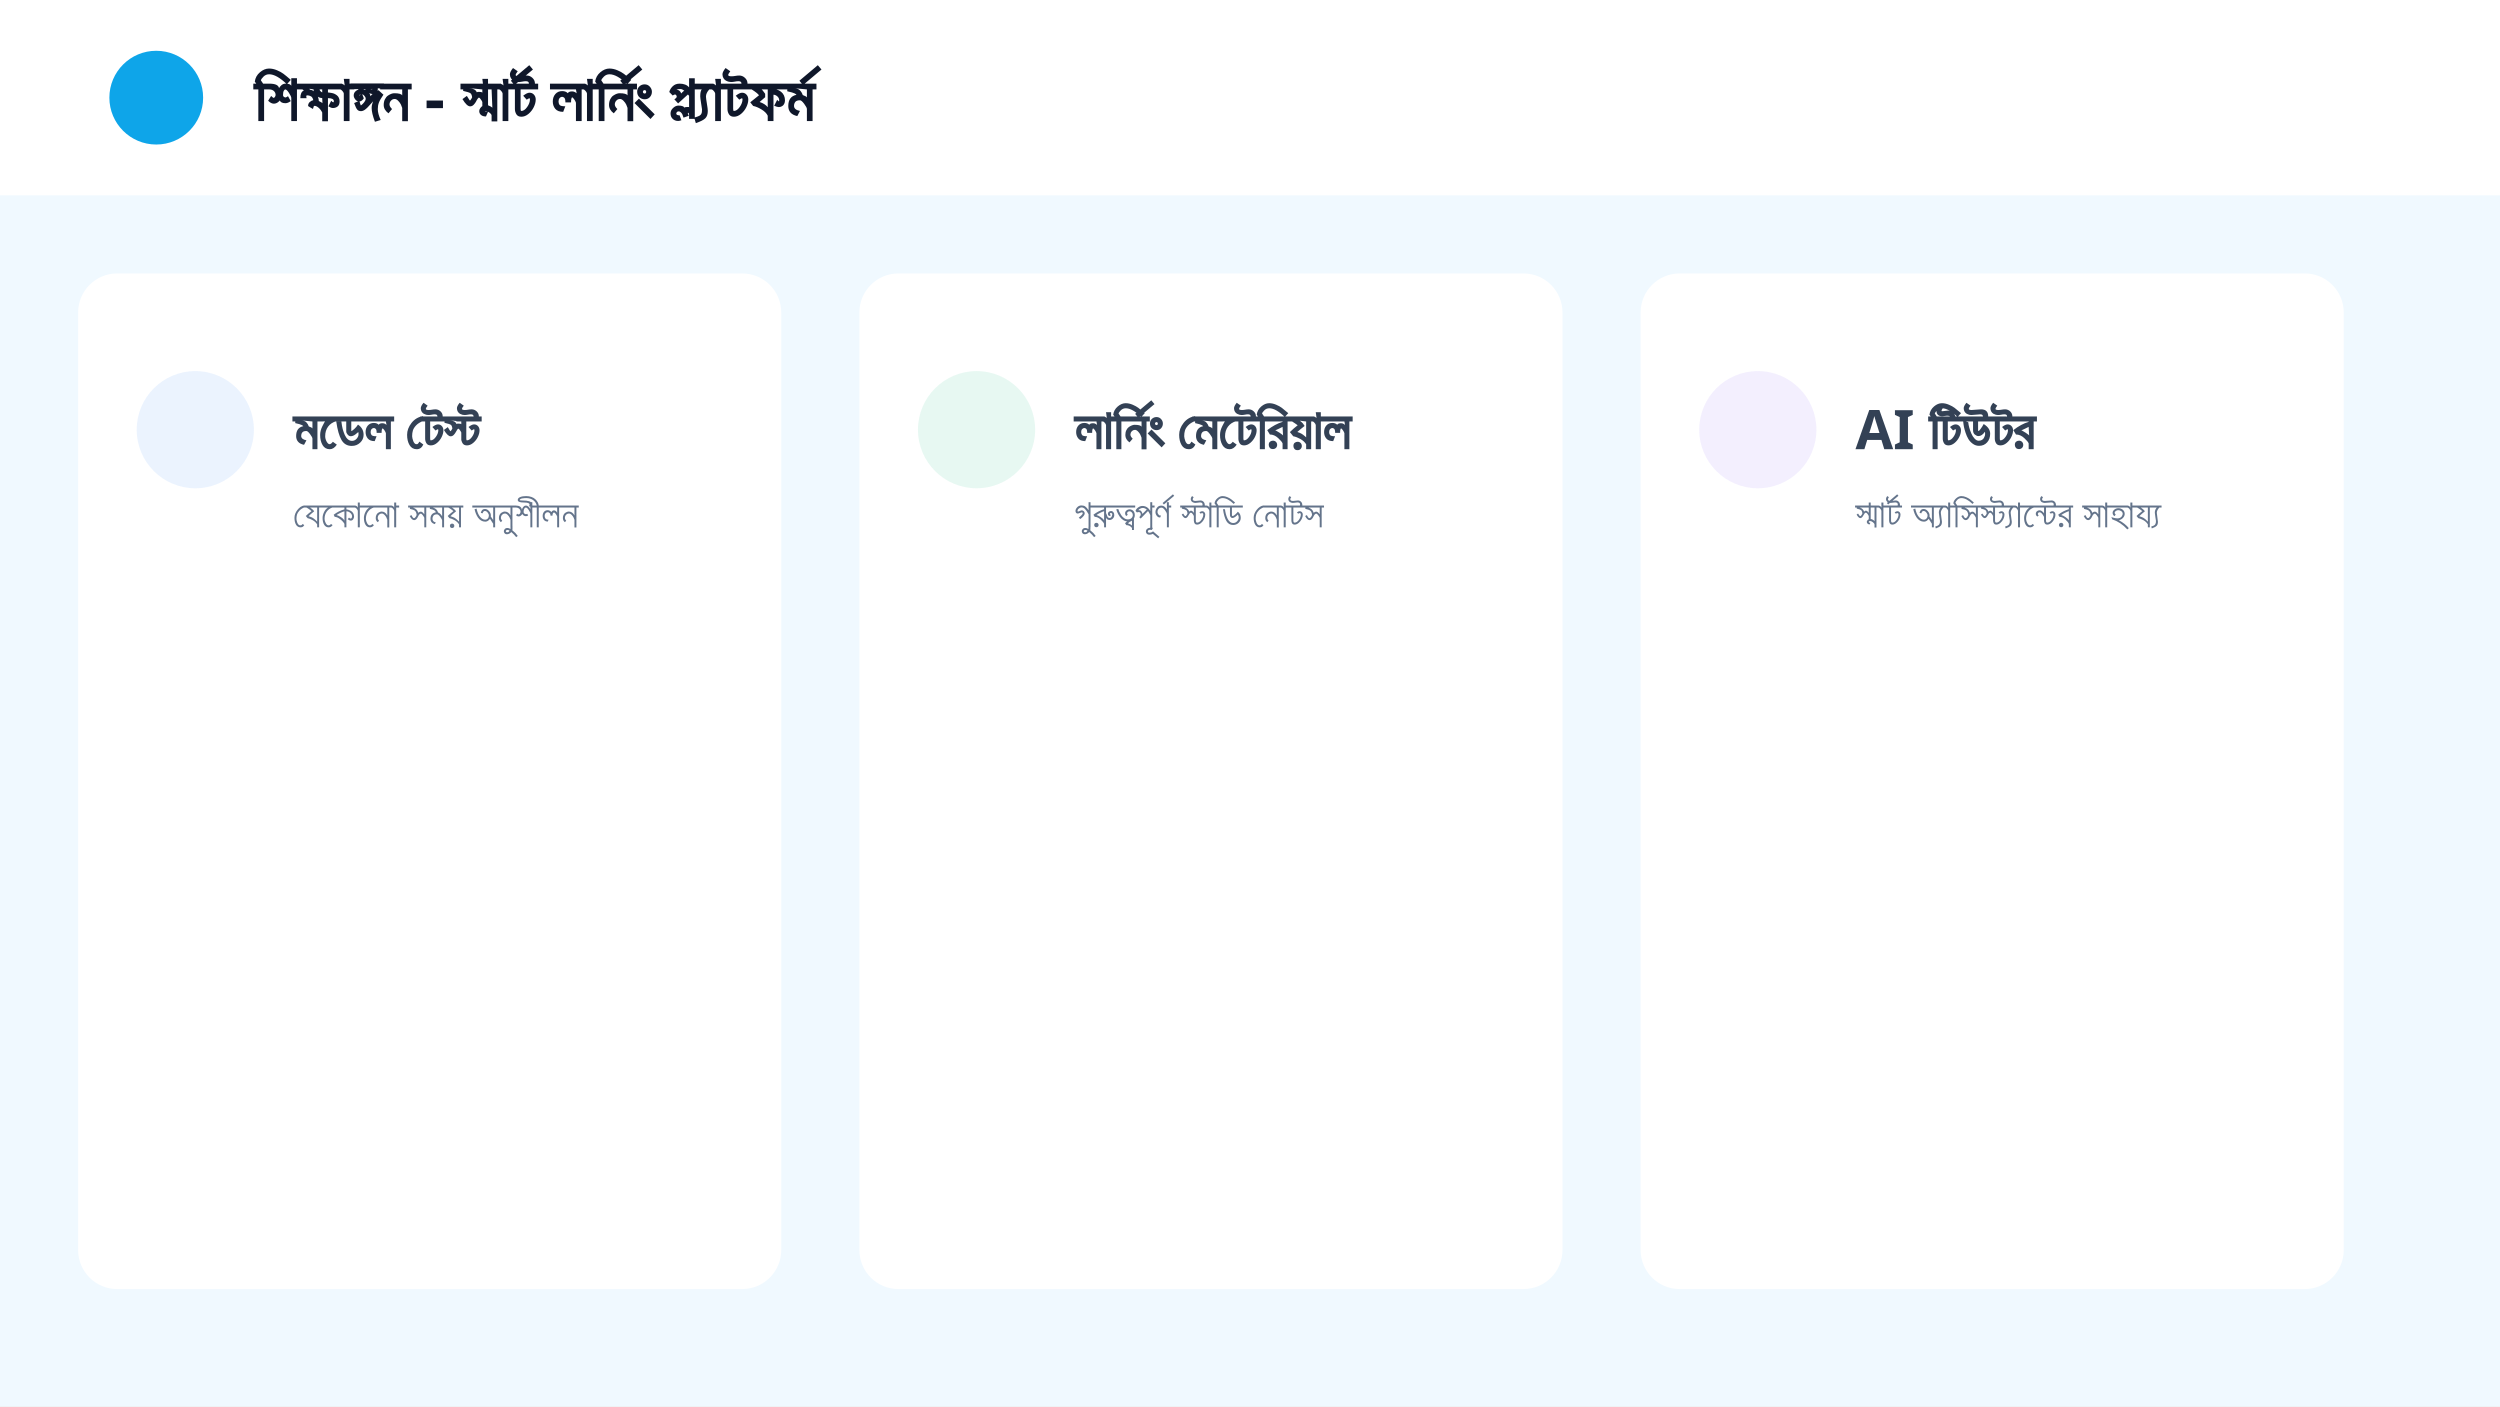
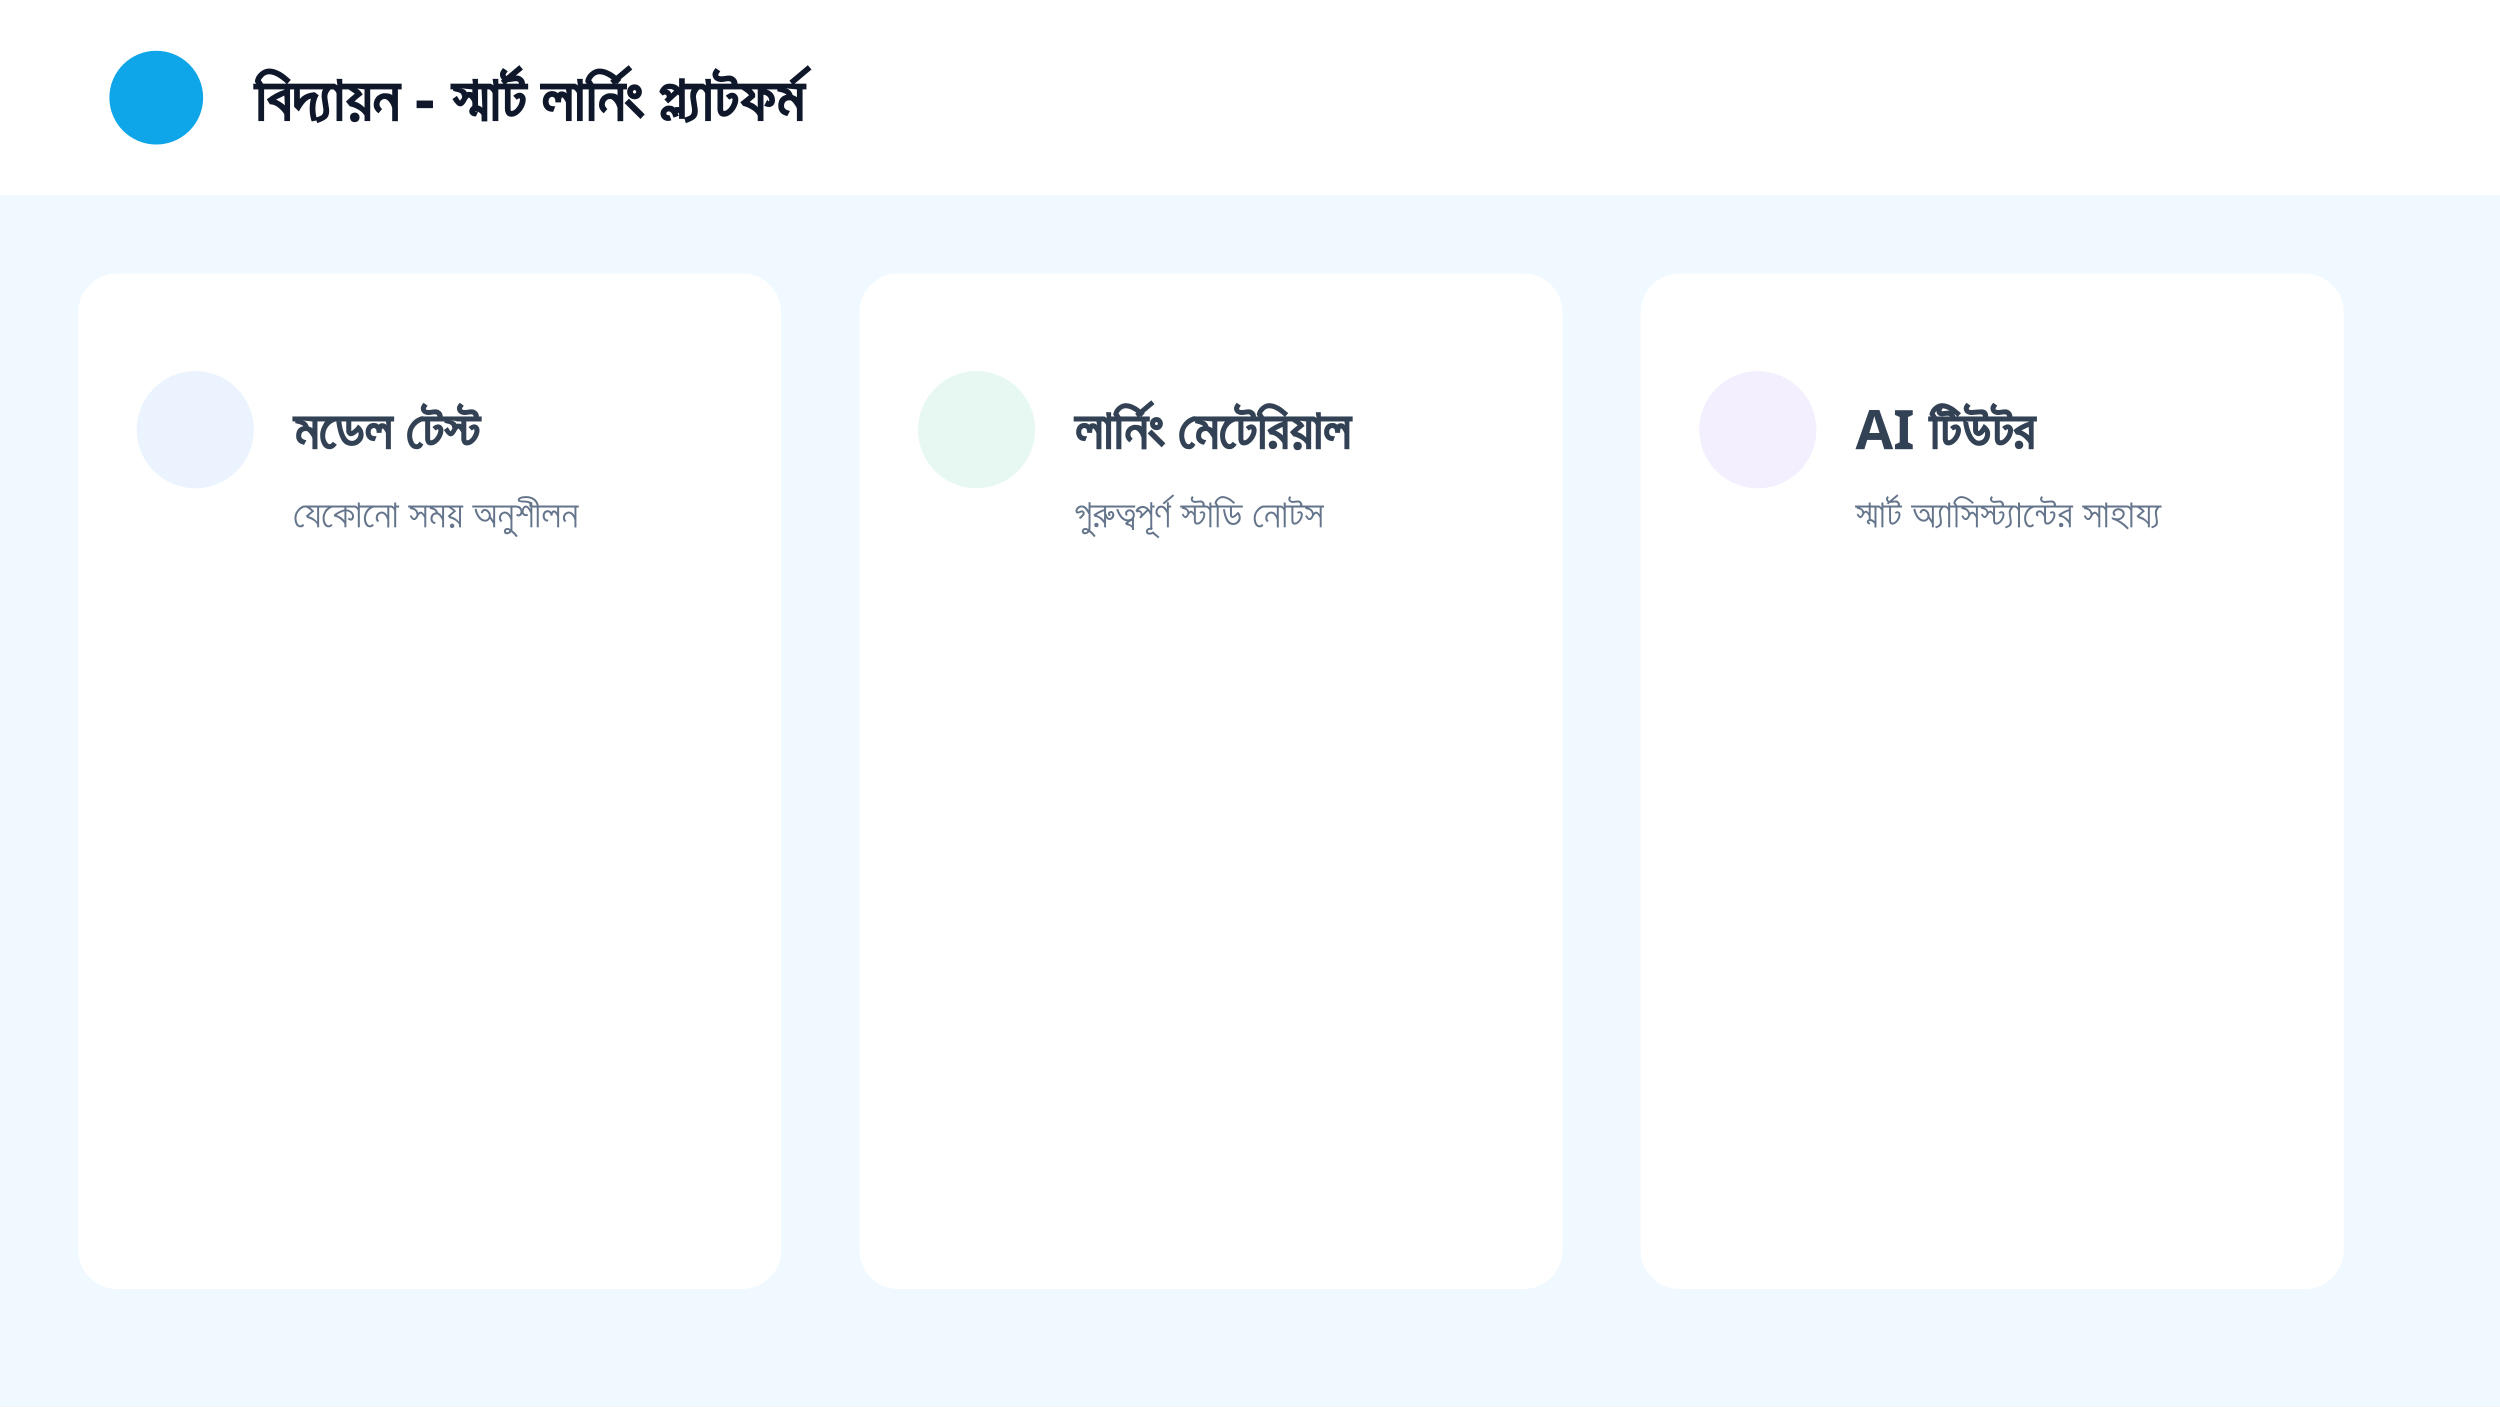
<svg xmlns="http://www.w3.org/2000/svg" viewBox="0 0 1280 720" width="1280" height="720">
  <rect width="1280" height="720" fill="#f0f9ff" />
  <rect x="0" y="0" width="1280" height="100" fill="#ffffff" />
  <circle cx="80" cy="50" r="24" fill="#0ea5e9" />
-   <text x="130" y="62" font-family="sans-serif" font-size="32" font-weight="bold" fill="#0f172a">শিক্ষাঙ্গন - স্মার্ট লার্নিং প্ল্যাটফর্ম</text>
+   <text x="130" y="62" font-family="sans-serif" font-size="32" font-weight="bold" fill="#0f172a">বিদ্যায়ন - স্মার্ট লার্নিং প্ল্যাটফর্ম</text>
  <rect x="40" y="140" width="360" height="520" rx="20" fill="#ffffff" />
  <circle cx="100" cy="220" r="30" fill="#3b82f6" fill-opacity="0.1" />
  <text x="150" y="230" font-family="sans-serif" font-size="28" font-weight="bold" fill="#334155">মডেল টেস্ট</text>
  <text x="150" y="270" font-family="sans-serif" font-size="20" fill="#64748b">যেকোনো সময় অনুশীলন</text>
  <rect x="440" y="140" width="360" height="520" rx="20" fill="#ffffff" />
  <circle cx="500" cy="220" r="30" fill="#10b981" fill-opacity="0.1" />
  <text x="550" y="230" font-family="sans-serif" font-size="28" font-weight="bold" fill="#334155">লার্নিং মেটেরিয়াল</text>
  <text x="550" y="270" font-family="sans-serif" font-size="20" fill="#64748b">গুরুত্বপূর্ণ স্টাডি নোটস</text>
  <rect x="840" y="140" width="360" height="520" rx="20" fill="#ffffff" />
  <circle cx="900" cy="220" r="30" fill="#8b5cf6" fill-opacity="0.1" />
  <text x="950" y="230" font-family="sans-serif" font-size="28" font-weight="bold" fill="#334155">AI টিউটর</text>
  <text x="950" y="270" font-family="sans-serif" font-size="20" fill="#64748b">স্মার্ট অ্যাসিস্ট্যান্টের সাহায্য</text>
</svg>
